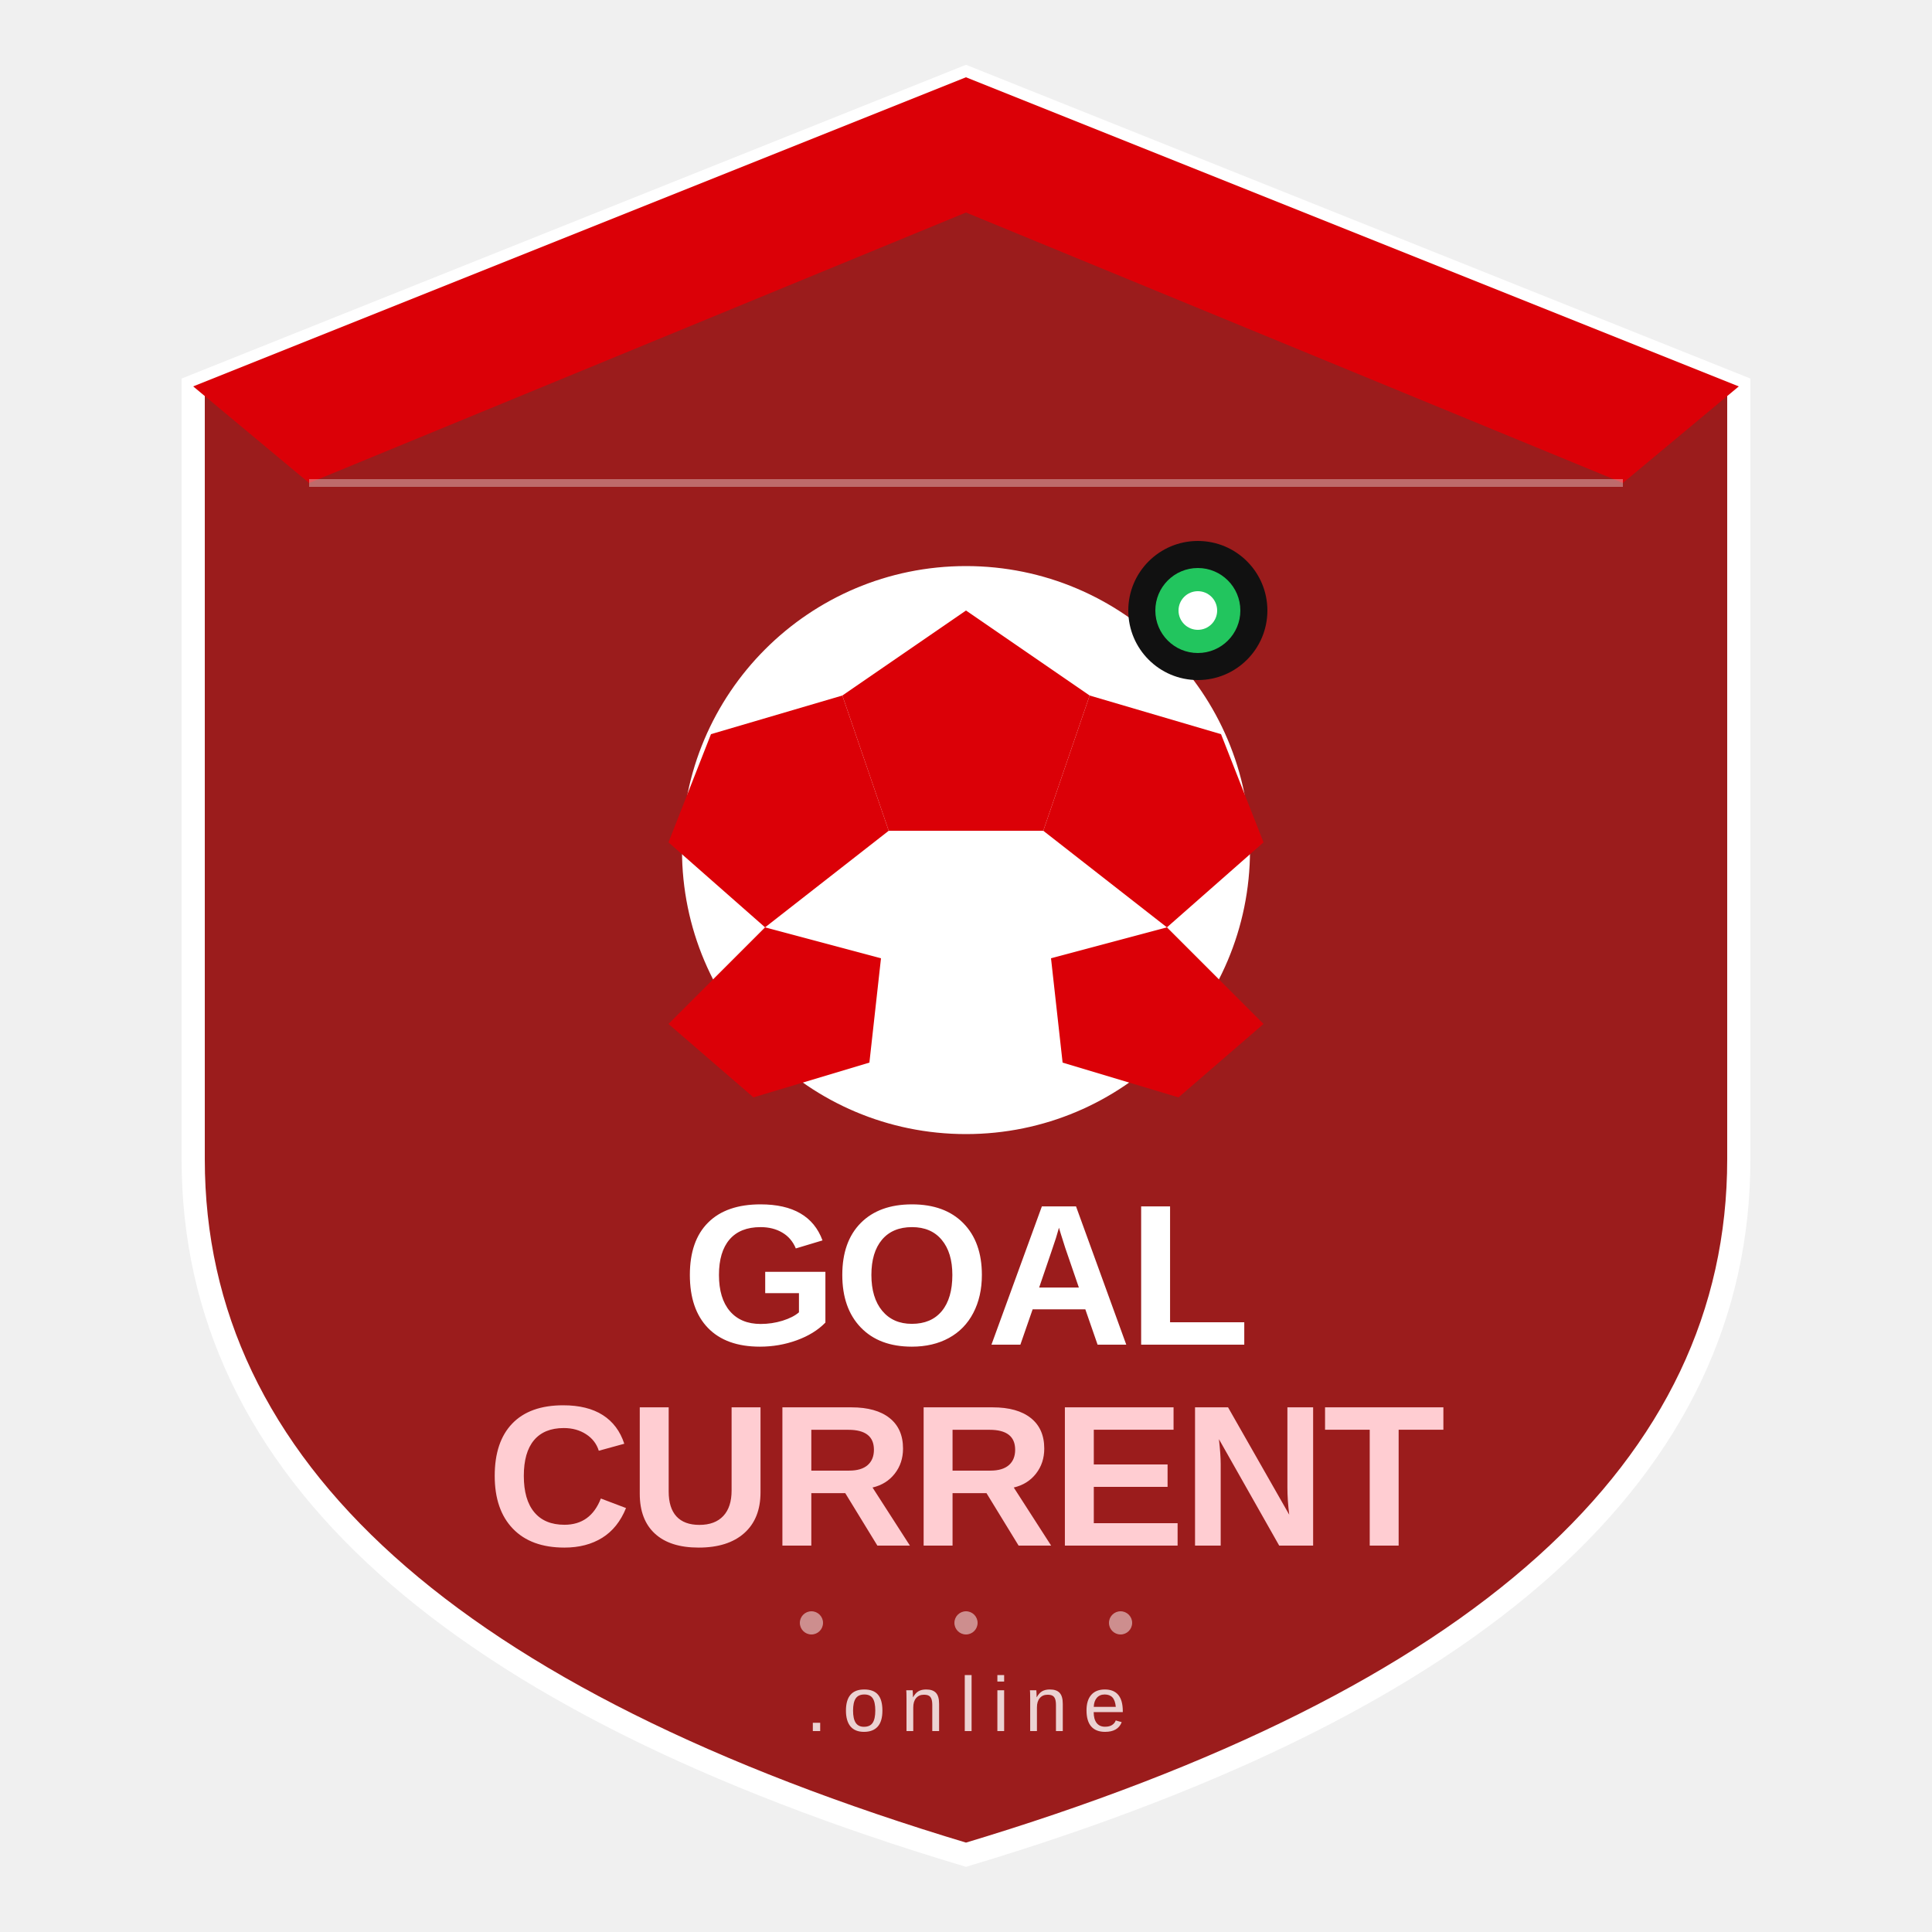
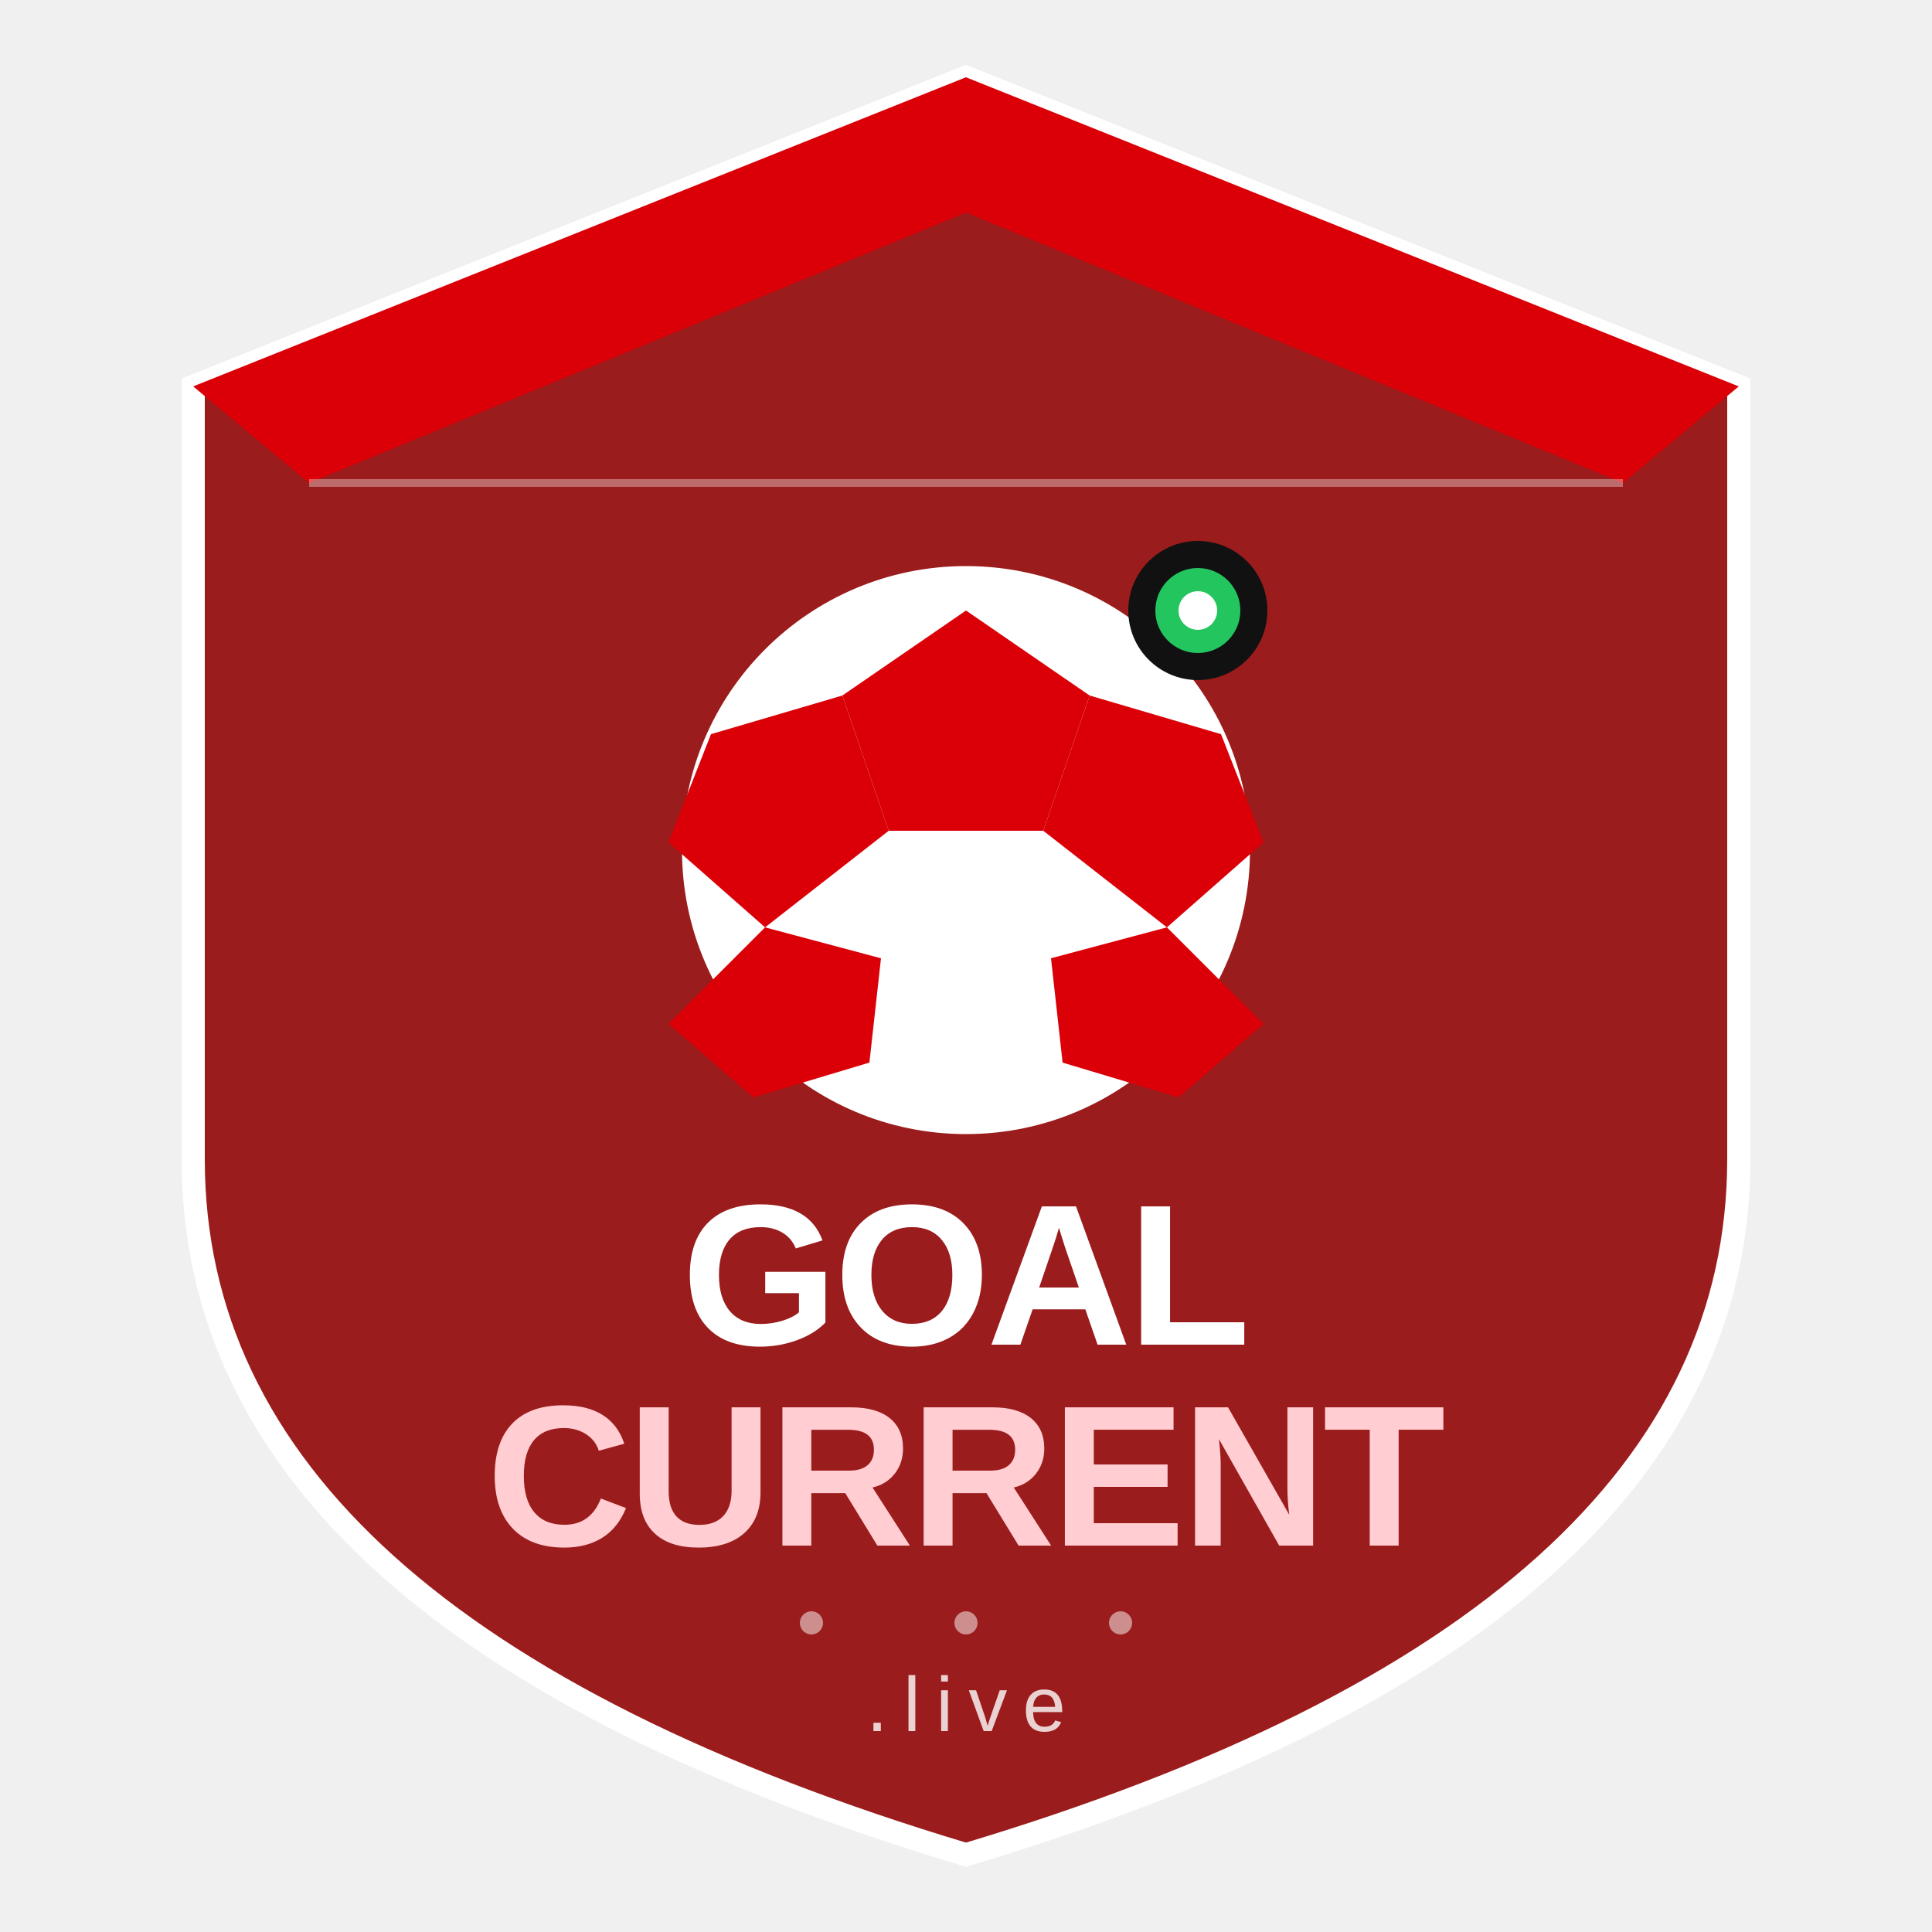
<svg xmlns="http://www.w3.org/2000/svg" viewBox="0 0 500 500" width="500" height="500">
  <path d="M250 20 L450 100 L450 300 Q450 420 250 480 Q50 420 50 300 L50 100 Z" fill="#9B1C1C" />
  <path d="M250 20 L450 100 L450 300 Q450 420 250 480 Q50 420 50 300 L50 100 Z" fill="none" stroke="#ffffff" stroke-width="6" />
  <path d="M250 20 L450 100 L420 125 L250 55 L80 125 L50 100 Z" fill="#DB0007" />
  <line x1="80" y1="125" x2="420" y2="125" stroke="rgba(255,255,255,0.35)" stroke-width="2" />
  <circle cx="250" cy="220" r="75" fill="#ffffff" />
  <circle cx="250" cy="220" r="75" fill="none" stroke="#9B1C1C" stroke-width="3" />
  <polygon points="250,158 282,180 270,215 230,215 218,180" fill="#DB0007" />
  <polygon points="218,180 184,190 173,218 198,240 230,215" fill="#DB0007" />
  <polygon points="282,180 316,190 327,218 302,240 270,215" fill="#DB0007" />
  <polygon points="198,240 173,265 195,284 225,275 228,248" fill="#DB0007" />
  <polygon points="302,240 327,265 305,284 275,275 272,248" fill="#DB0007" />
  <circle cx="310" cy="158" r="18" fill="#111111" />
  <circle cx="310" cy="158" r="11" fill="#22c55e" />
  <circle cx="310" cy="158" r="5" fill="#ffffff" />
  <text x="250" y="348" text-anchor="middle" font-family="Verdana,Arial,sans-serif" font-size="52" font-weight="700" fill="#ffffff" letter-spacing="-1">GOAL</text>
  <text x="250" y="400" text-anchor="middle" font-family="Verdana,Arial,sans-serif" font-size="52" font-weight="700" fill="#ffcdd2" letter-spacing="-1">CURRENT</text>
  <circle cx="210" cy="420" r="3" fill="rgba(255,255,255,0.5)" />
  <circle cx="250" cy="420" r="3" fill="rgba(255,255,255,0.5)" />
  <circle cx="290" cy="420" r="3" fill="rgba(255,255,255,0.5)" />
-   <text x="250" y="448" text-anchor="middle" font-family="Verdana,Arial,sans-serif" font-size="20" font-weight="400" fill="rgba(255,255,255,0.8)" letter-spacing="4">.online</text>
+   <text x="250" y="448" text-anchor="middle" font-family="Verdana,Arial,sans-serif" font-size="20" font-weight="400" fill="rgba(255,255,255,0.8)" letter-spacing="4">.live</text>
</svg>
